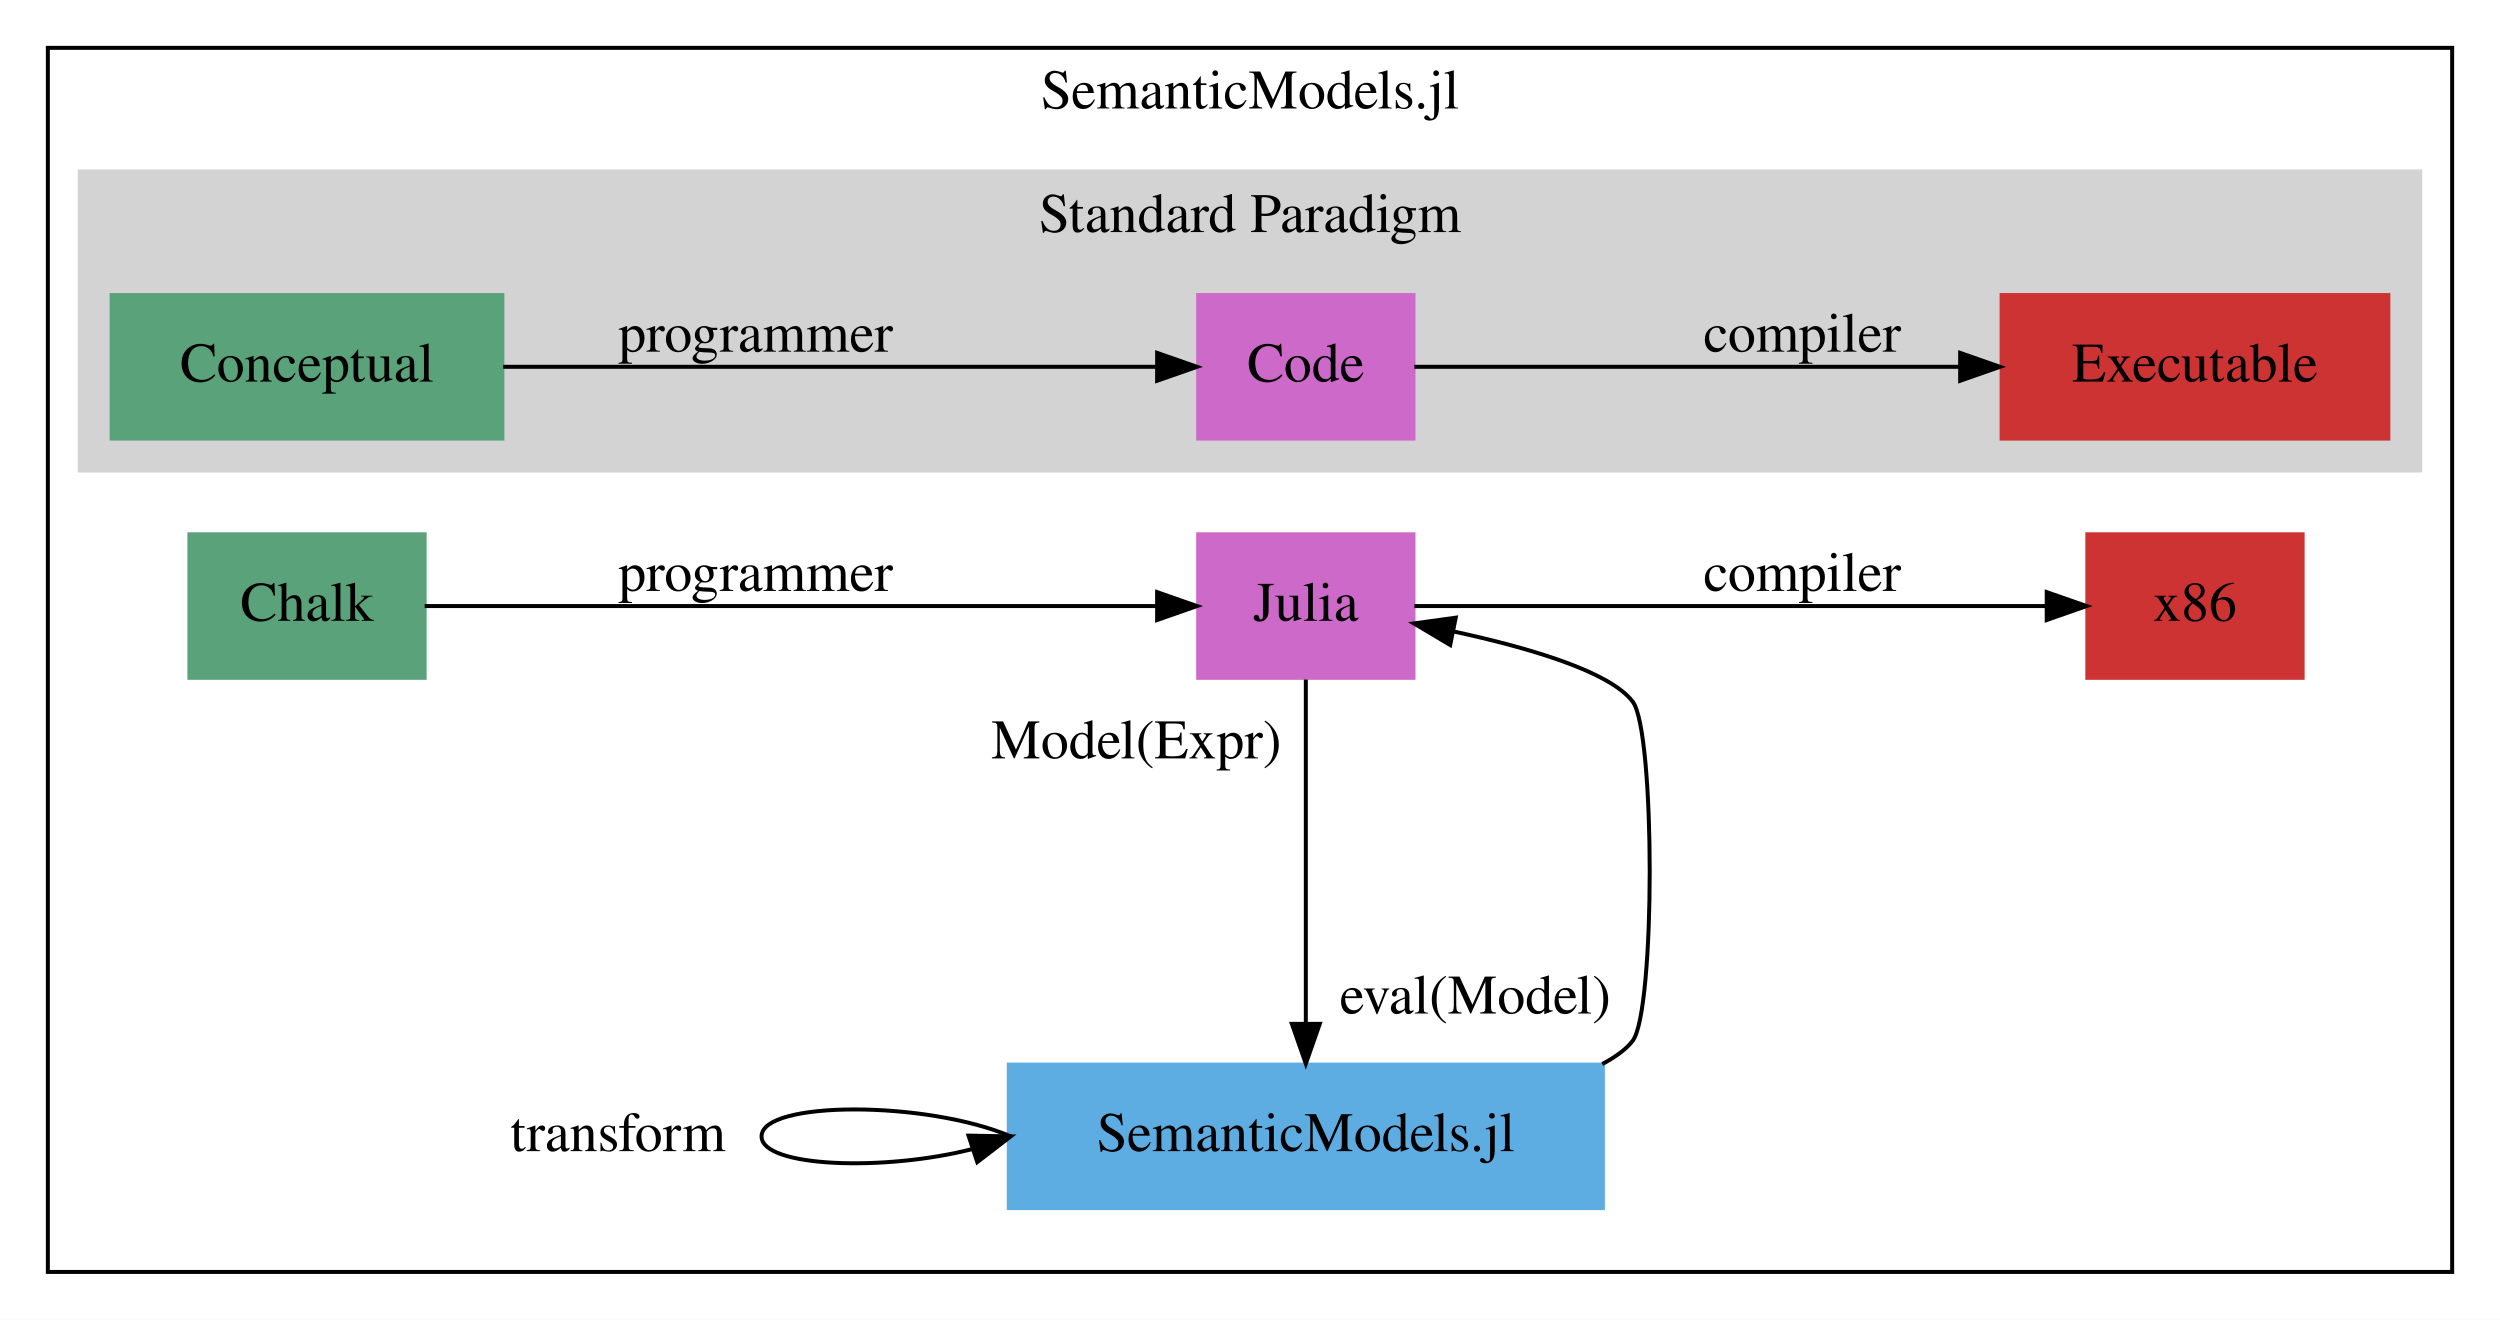
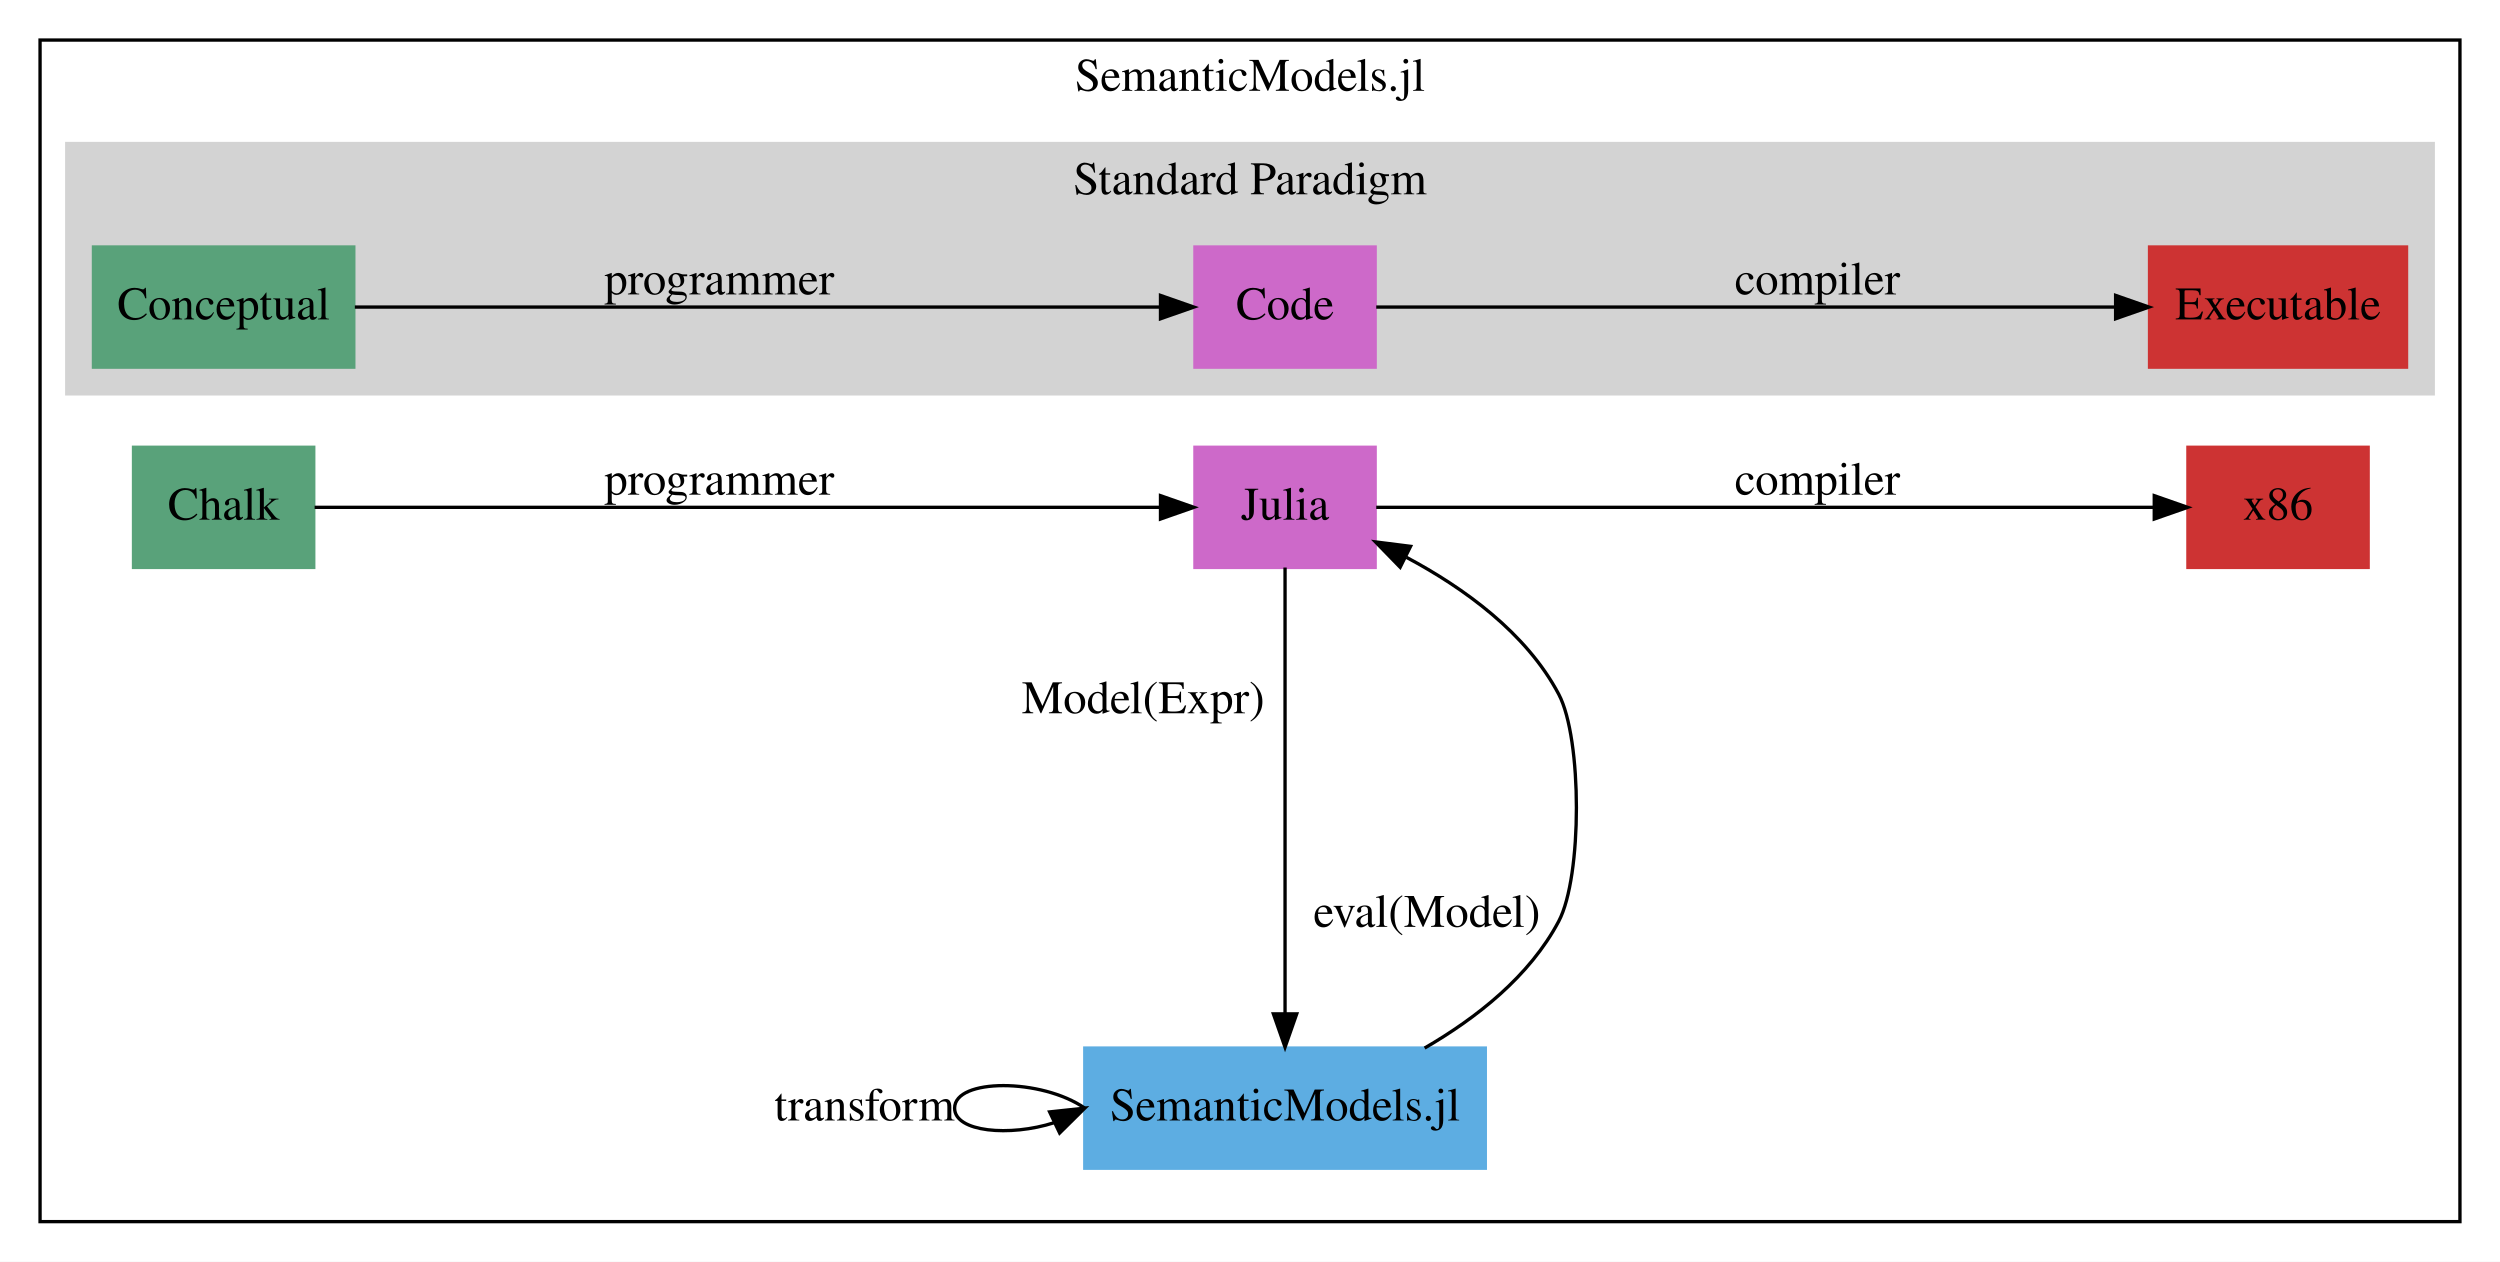
- <svg xmlns="http://www.w3.org/2000/svg" width="627pt" height="331pt" viewBox="0.00 0.00 627.00 331.00">
-   <g id="graph0" class="graph" transform="scale(1 1) rotate(0) translate(4 327)">
-     <polygon fill="white" stroke="none" points="-4,4 -4,-327 623,-327 623,4 -4,4" />
+ <svg xmlns="http://www.w3.org/2000/svg" width="749pt" height="378pt" viewBox="0.00 0.00 749.00 378.00">
+   <g id="graph0" class="graph" transform="scale(1 1) rotate(0) translate(4 374)">
+     <polygon fill="#ffffff" stroke="transparent" points="-4,4 -4,-374 745,-374 745,4 -4,4" />
    <g id="clust1" class="cluster">
-       <polygon fill="none" stroke="black" points="8,-8 8,-315 611,-315 611,-8 8,-8" />
-       <text text-anchor="middle" x="309.5" y="-299.8" font-family="Times,serif" font-size="14.00">SemanticModels.jl</text>
+       <polygon fill="none" stroke="#000000" points="8,-8 8,-362 733,-362 733,-8 8,-8" />
+       <text text-anchor="middle" x="370.5" y="-346.8" font-family="Times,serif" font-size="14.00" fill="#000000">SemanticModels.jl</text>
    </g>
    <g id="clust2" class="cluster">
-       <polygon fill="lightgrey" stroke="lightgrey" points="16,-209 16,-284 603,-284 603,-209 16,-209" />
-       <text text-anchor="middle" x="309.5" y="-268.8" font-family="Times,serif" font-size="14.00">Standard Paradigm</text>
+       <polygon fill="#d3d3d3" stroke="#d3d3d3" points="16,-256 16,-331 725,-331 725,-256 16,-256" />
+       <text text-anchor="middle" x="370.5" y="-315.8" font-family="Times,serif" font-size="14.00" fill="#000000">Standard Paradigm</text>
    </g>
    <g id="clust3" class="cluster">
-       <polygon fill="white" stroke="white" points="35.5,-16 35.5,-201 581.5,-201 581.5,-16 35.5,-16" />
+       <polygon fill="#ffffff" stroke="#ffffff" points="28,-16 28,-248 713.5,-248 713.5,-16 28,-16" />
    </g>
    <g id="node1" class="node">
-       <polygon fill="#59a27a" stroke="#59a27a" points="122,-253 24,-253 24,-217 122,-217 122,-253" />
-       <text text-anchor="middle" x="73" y="-231.3" font-family="Times,serif" font-size="14.00">Conceptual</text>
+       <polygon fill="#59a27a" stroke="#59a27a" points="102,-300 24,-300 24,-264 102,-264 102,-300" />
+       <text text-anchor="middle" x="63" y="-278.3" font-family="Times,serif" font-size="14.00" fill="#000000">Conceptual</text>
    </g>
    <g id="node2" class="node">
-       <polygon fill="#cd69c9" stroke="#cd69c9" points="350.5,-253 296.5,-253 296.5,-217 350.5,-217 350.5,-253" />
-       <text text-anchor="middle" x="323.5" y="-231.3" font-family="Times,serif" font-size="14.00">Code</text>
+       <polygon fill="#cd69c9" stroke="#cd69c9" points="408,-300 354,-300 354,-264 408,-264 408,-300" />
+       <text text-anchor="middle" x="381" y="-278.3" font-family="Times,serif" font-size="14.00" fill="#000000">Code</text>
    </g>
    <g id="edge1" class="edge">
-       <path fill="none" stroke="black" d="M122.208,-235C170.192,-235 242.762,-235 286.111,-235" />
-       <polygon fill="black" stroke="black" points="286.207,-238.5 296.207,-235 286.207,-231.5 286.207,-238.5" />
-       <text text-anchor="middle" x="185.5" y="-238.8" font-family="Times,serif" font-size="14.00">programmer</text>
+       <path fill="none" stroke="#000000" d="M102.311,-282C114.254,-282 127.414,-282 139.5,-282 139.5,-282 139.5,-282 283.5,-282 303.31,-282 325.384,-282 343.512,-282" />
+       <polygon fill="#000000" stroke="#000000" points="343.683,-285.5 353.683,-282 343.683,-278.5 343.683,-285.5" />
+       <text text-anchor="middle" x="211.5" y="-285.8" font-family="Times,serif" font-size="14.00" fill="#000000">programmer</text>
    </g>
    <g id="node3" class="node">
-       <polygon fill="#cd3333" stroke="#cd3333" points="595,-253 498,-253 498,-217 595,-217 595,-253" />
-       <text text-anchor="middle" x="546.5" y="-231.3" font-family="Times,serif" font-size="14.00">Executable</text>
+       <polygon fill="#cd3333" stroke="#cd3333" points="717,-300 640,-300 640,-264 717,-264 717,-300" />
+       <text text-anchor="middle" x="678.5" y="-278.3" font-family="Times,serif" font-size="14.00" fill="#000000">Executable</text>
    </g>
    <g id="edge2" class="edge">
-       <path fill="none" stroke="black" d="M350.719,-235C384.239,-235 443.233,-235 487.539,-235" />
-       <polygon fill="black" stroke="black" points="487.606,-238.5 497.606,-235 487.606,-231.5 487.606,-238.5" />
-       <text text-anchor="middle" x="448" y="-238.8" font-family="Times,serif" font-size="14.00">compiler</text>
+       <path fill="none" stroke="#000000" d="M408.317,-282C427.864,-282 454.802,-282 478.5,-282 478.5,-282 478.5,-282 602.5,-282 611.32,-282 620.715,-282 629.784,-282" />
+       <polygon fill="#000000" stroke="#000000" points="629.837,-285.5 639.837,-282 629.837,-278.5 629.837,-285.5" />
+       <text text-anchor="middle" x="540.5" y="-285.8" font-family="Times,serif" font-size="14.00" fill="#000000">compiler</text>
    </g>
    <g id="node4" class="node">
-       <polygon fill="#59a27a" stroke="#59a27a" points="102.5,-193 43.5,-193 43.5,-157 102.5,-157 102.5,-193" />
-       <text text-anchor="middle" x="73" y="-171.3" font-family="Times,serif" font-size="14.00">Chalk</text>
+       <polygon fill="#59a27a" stroke="#59a27a" points="90,-240 36,-240 36,-204 90,-204 90,-240" />
+       <text text-anchor="middle" x="63" y="-218.3" font-family="Times,serif" font-size="14.00" fill="#000000">Chalk</text>
    </g>
    <g id="node5" class="node">
-       <polygon fill="#cd69c9" stroke="#cd69c9" points="350.5,-193 296.5,-193 296.5,-157 350.5,-157 350.5,-193" />
-       <text text-anchor="middle" x="323.5" y="-171.3" font-family="Times,serif" font-size="14.00">Julia</text>
+       <polygon fill="#cd69c9" stroke="#cd69c9" points="408,-240 354,-240 354,-204 408,-204 408,-240" />
+       <text text-anchor="middle" x="381" y="-218.3" font-family="Times,serif" font-size="14.00" fill="#000000">Julia</text>
    </g>
    <g id="edge3" class="edge">
-       <path fill="none" stroke="black" d="M102.506,-175C147.853,-175 236.371,-175 286.19,-175" />
-       <polygon fill="black" stroke="black" points="286.204,-178.5 296.204,-175 286.204,-171.5 286.204,-178.5" />
-       <text text-anchor="middle" x="185.5" y="-178.8" font-family="Times,serif" font-size="14.00">programmer</text>
+       <path fill="none" stroke="#000000" d="M90.262,-222C104.866,-222 123.164,-222 139.5,-222 139.5,-222 139.5,-222 283.5,-222 303.31,-222 325.384,-222 343.512,-222" />
+       <polygon fill="#000000" stroke="#000000" points="343.683,-225.5 353.683,-222 343.683,-218.5 343.683,-225.5" />
+       <text text-anchor="middle" x="211.5" y="-225.8" font-family="Times,serif" font-size="14.00" fill="#000000">programmer</text>
    </g>
    <g id="node6" class="node">
-       <polygon fill="#5dade2" stroke="#5dade2" points="398,-60 249,-60 249,-24 398,-24 398,-60" />
-       <text text-anchor="middle" x="323.5" y="-38.3" font-family="Times,serif" font-size="14.00">SemanticModels.jl</text>
+       <polygon fill="#5dade2" stroke="#5dade2" points="441,-60 321,-60 321,-24 441,-24 441,-60" />
+       <text text-anchor="middle" x="381" y="-38.3" font-family="Times,serif" font-size="14.00" fill="#000000">SemanticModels.jl</text>
    </g>
    <g id="edge4" class="edge">
-       <path fill="none" stroke="black" d="M323.5,-156.579C323.5,-134.222 323.5,-96.29 323.5,-70.235" />
-       <polygon fill="black" stroke="black" points="327,-70.214 323.5,-60.214 320,-70.214 327,-70.214" />
-       <text text-anchor="middle" x="281" y="-136.8" font-family="Times,serif" font-size="14.00">Model(Expr)</text>
+       <path fill="none" stroke="#000000" d="M381,-203.969C381,-172.643 381,-107.939 381,-70.486" />
+       <polygon fill="#000000" stroke="#000000" points="384.5,-70.25 381,-60.25 377.5,-70.25 384.5,-70.25" />
+       <text text-anchor="middle" x="338.5" y="-160.3" font-family="Times,serif" font-size="14.00" fill="#000000">Model(Expr)</text>
    </g>
    <g id="node7" class="node">
-       <polygon fill="#cd3333" stroke="#cd3333" points="573.5,-193 519.5,-193 519.5,-157 573.5,-157 573.5,-193" />
-       <text text-anchor="middle" x="546.5" y="-171.3" font-family="Times,serif" font-size="14.00">x86</text>
+       <polygon fill="#cd3333" stroke="#cd3333" points="705.5,-240 651.5,-240 651.5,-204 705.5,-204 705.5,-240" />
+       <text text-anchor="middle" x="678.5" y="-218.3" font-family="Times,serif" font-size="14.00" fill="#000000">x86</text>
    </g>
    <g id="edge7" class="edge">
-       <path fill="none" stroke="black" d="M350.719,-175C390.096,-175 464.627,-175 509.205,-175" />
-       <polygon fill="black" stroke="black" points="509.315,-178.5 519.315,-175 509.315,-171.5 509.315,-178.5" />
-       <text text-anchor="middle" x="448" y="-178.8" font-family="Times,serif" font-size="14.00">compiler</text>
+       <path fill="none" stroke="#000000" d="M408.317,-222C427.864,-222 454.802,-222 478.5,-222 478.5,-222 478.5,-222 602.5,-222 615.052,-222 628.771,-222 641.055,-222" />
+       <polygon fill="#000000" stroke="#000000" points="641.416,-225.5 651.416,-222 641.416,-218.5 641.416,-225.5" />
+       <text text-anchor="middle" x="540.5" y="-225.8" font-family="Times,serif" font-size="14.00" fill="#000000">compiler</text>
    </g>
    <g id="edge5" class="edge">
-       <path fill="none" stroke="black" d="M397.841,-60.132C401.28,-61.965 403.943,-63.923 405.5,-66 411.163,-73.558 411.163,-143.442 405.5,-151 399.845,-158.547 379.58,-164.517 360.612,-168.616" />
-       <polygon fill="black" stroke="black" points="359.709,-165.228 350.603,-170.643 361.098,-172.088 359.709,-165.228" />
-       <text text-anchor="middle" x="366" y="-72.8" font-family="Times,serif" font-size="14.00">eval(Model)</text>
+       <path fill="none" stroke="#000000" d="M422.815,-60.001C438.354,-68.997 454.307,-81.536 463,-98 470.056,-111.363 470.056,-152.637 463,-166 453.288,-184.393 434.515,-197.888 417.381,-207.016" />
+       <polygon fill="#000000" stroke="#000000" points="415.487,-204.049 408.098,-211.642 418.609,-210.315 415.487,-204.049" />
+       <text text-anchor="middle" x="423.5" y="-96.3" font-family="Times,serif" font-size="14.00" fill="#000000">eval(Model)</text>
    </g>
    <g id="edge6" class="edge">
-       <path fill="none" stroke="black" d="M249.5,-42C228.333,-51 187,-51 187,-42 187,-34.23 217.804,-33.168 239.845,-38.813" />
-       <polygon fill="black" stroke="black" points="238.907,-42.189 249.5,-42 241.101,-35.542 238.907,-42.189" />
-       <text text-anchor="middle" x="151" y="-38.3" font-family="Times,serif" font-size="14.00">transform</text>
+       <path fill="none" stroke="#000000" d="M321,-42C308,-51 282,-51 282,-42 282,-34.828 298.51,-33.371 311.796,-37.63" />
+       <polygon fill="#000000" stroke="#000000" points="310.465,-40.872 321,-42 313.468,-34.549 310.465,-40.872" />
+       <text text-anchor="middle" x="255" y="-38.3" font-family="Times,serif" font-size="14.00" fill="#000000">transform</text>
    </g>
  </g>
</svg>
